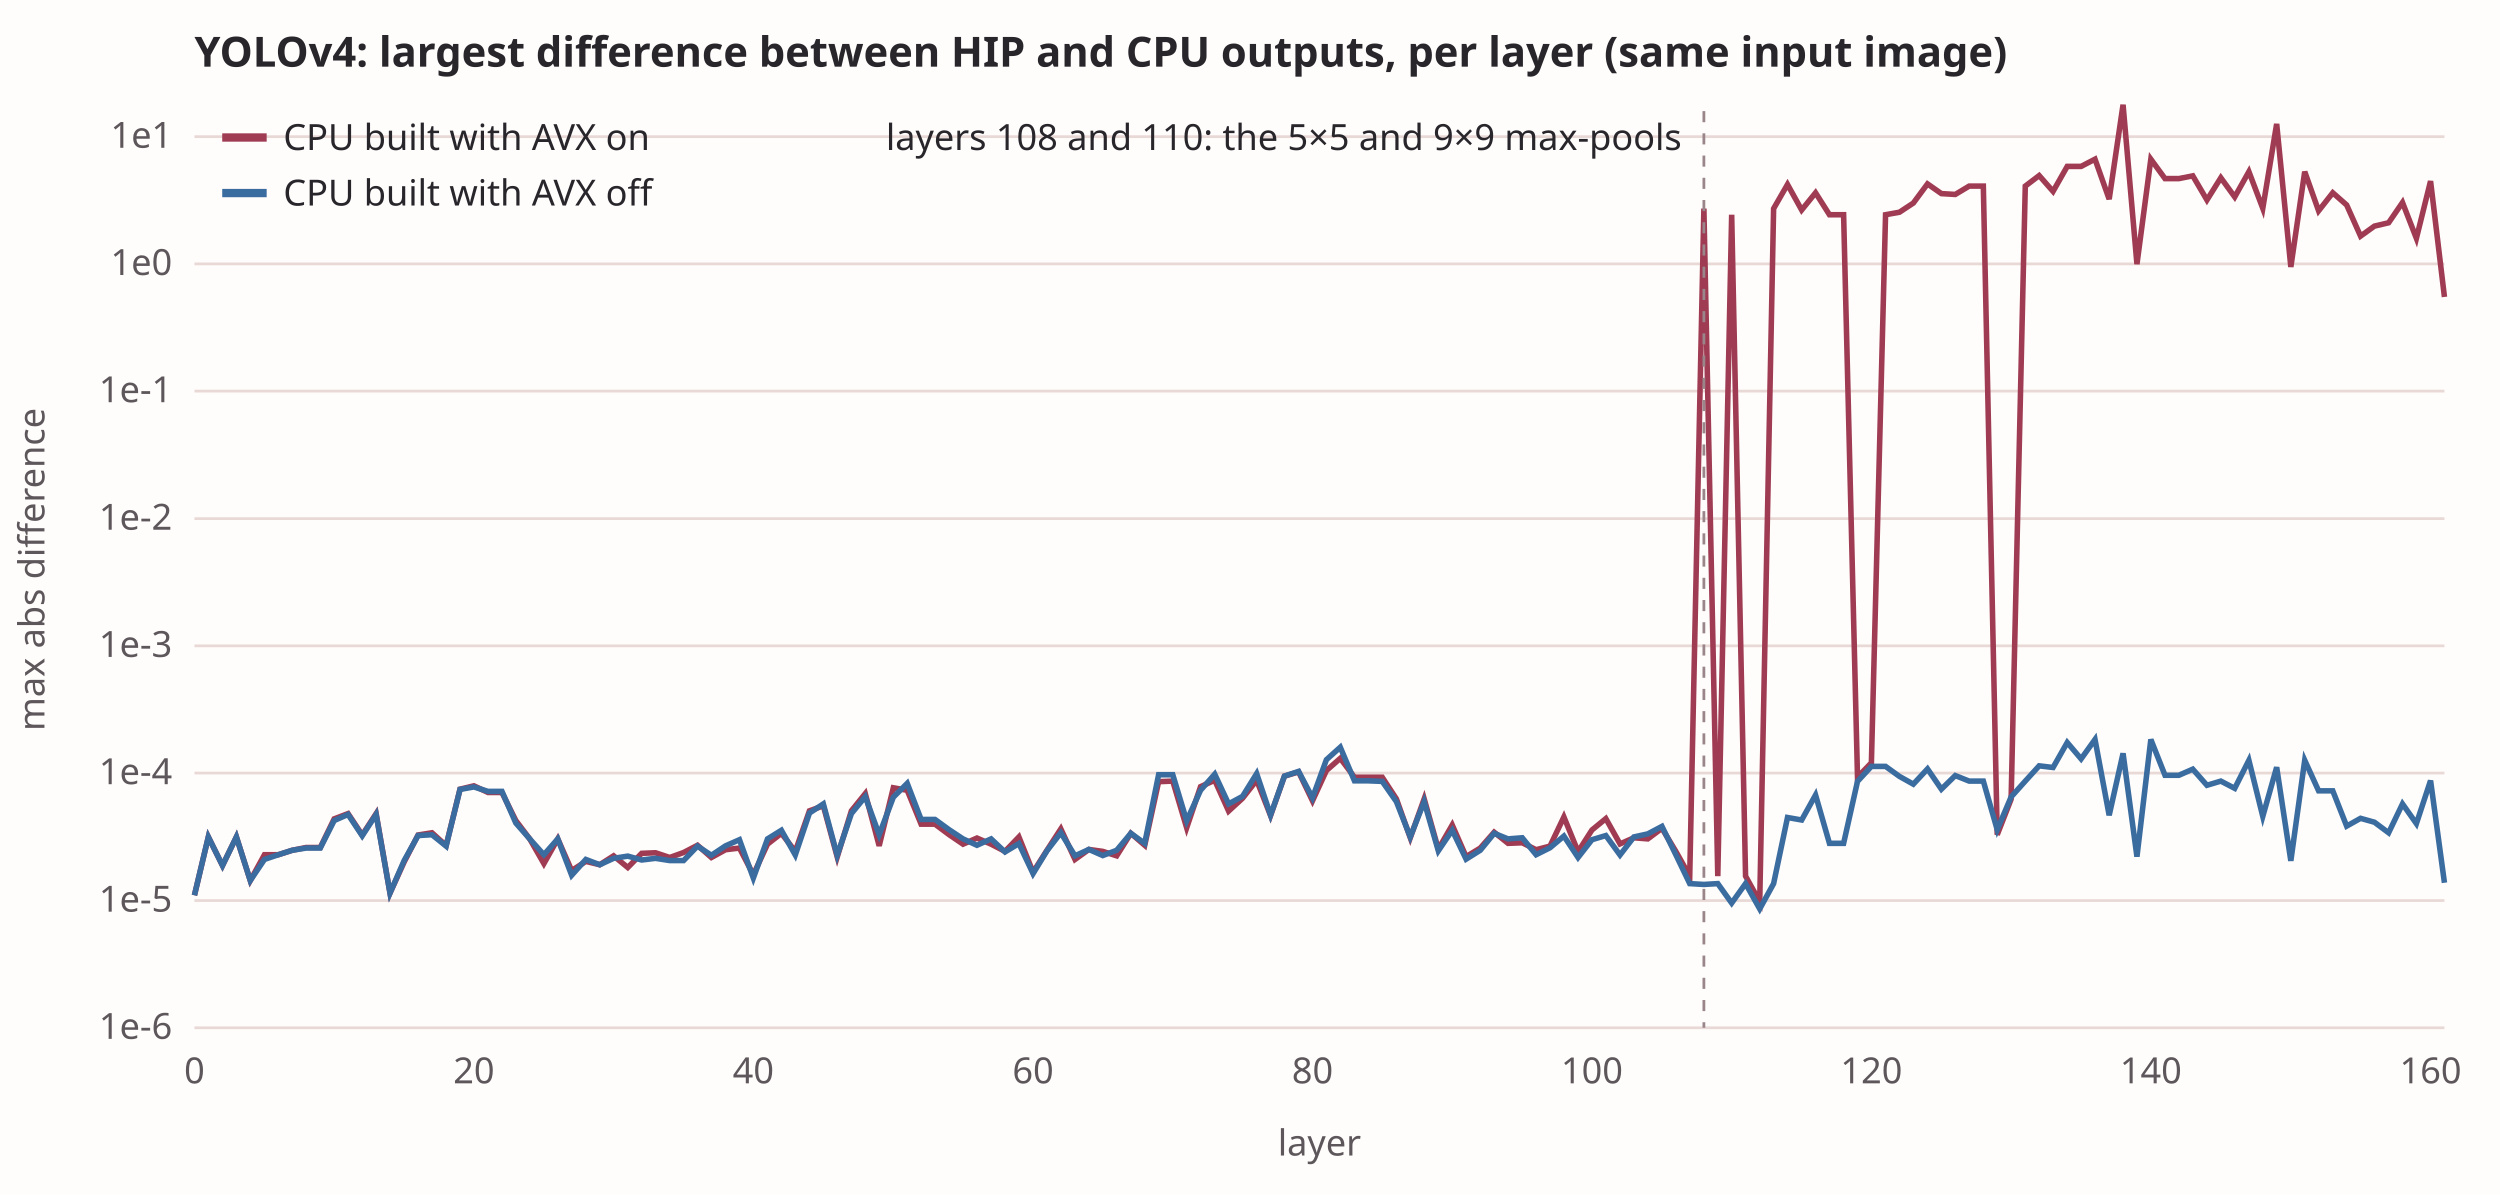
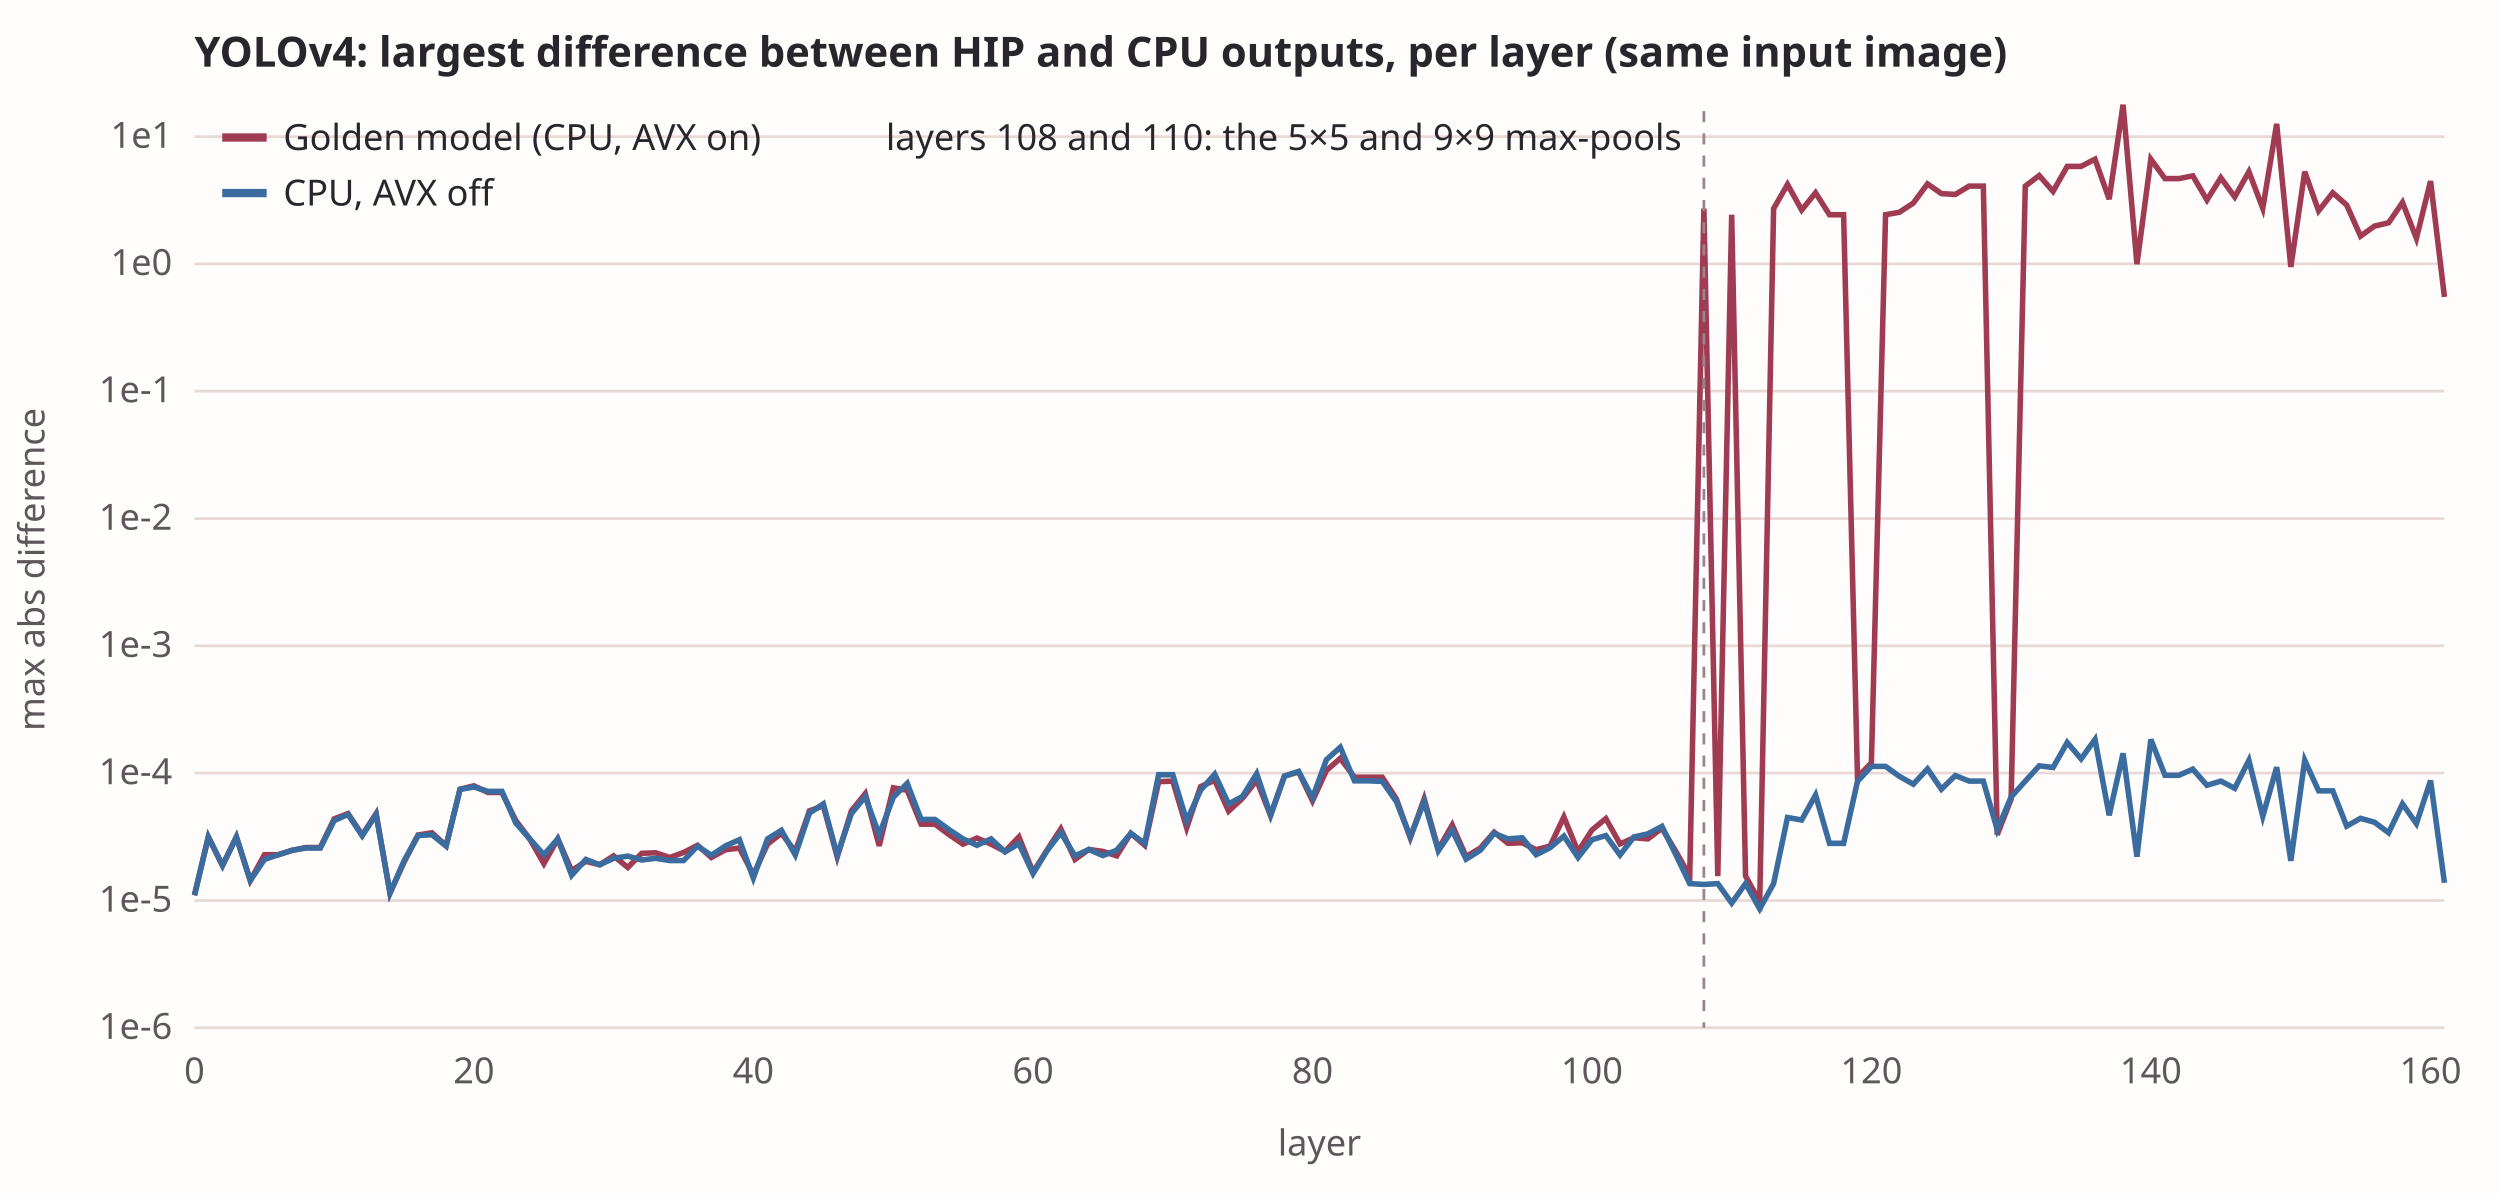
<svg xmlns="http://www.w3.org/2000/svg" viewBox="0 0 900 430" width="900" height="430" font-family="system-ui,sans-serif" font-size="13">
  <rect width="900" height="430" fill="#fffdfb" />
  <text x="70" y="24" font-size="15" fill="#28262b" font-weight="600">YOLOv4: largest difference between HIP and CPU outputs, per layer (same input image)</text>
  <line x1="70" y1="370.0" x2="880" y2="370.0" stroke="#e9d9d6" />
  <text x="62" y="374.0" text-anchor="end" fill="#5d565b">1e-6</text>
  <line x1="70" y1="324.2" x2="880" y2="324.2" stroke="#e9d9d6" />
  <text x="62" y="328.2" text-anchor="end" fill="#5d565b">1e-5</text>
  <line x1="70" y1="278.3" x2="880" y2="278.3" stroke="#e9d9d6" />
  <text x="62" y="282.3" text-anchor="end" fill="#5d565b">1e-4</text>
  <line x1="70" y1="232.5" x2="880" y2="232.5" stroke="#e9d9d6" />
  <text x="62" y="236.5" text-anchor="end" fill="#5d565b">1e-3</text>
  <line x1="70" y1="186.7" x2="880" y2="186.7" stroke="#e9d9d6" />
  <text x="62" y="190.7" text-anchor="end" fill="#5d565b">1e-2</text>
  <line x1="70" y1="140.8" x2="880" y2="140.8" stroke="#e9d9d6" />
  <text x="62" y="144.8" text-anchor="end" fill="#5d565b">1e-1</text>
  <line x1="70" y1="95.0" x2="880" y2="95.0" stroke="#e9d9d6" />
  <text x="62" y="99.0" text-anchor="end" fill="#5d565b">1e0</text>
  <line x1="70" y1="49.2" x2="880" y2="49.2" stroke="#e9d9d6" />
  <text x="62" y="53.2" text-anchor="end" fill="#5d565b">1e1</text>
  <text x="70.0" y="390" text-anchor="middle" fill="#5d565b">0</text>
  <text x="170.6" y="390" text-anchor="middle" fill="#5d565b">20</text>
  <text x="271.2" y="390" text-anchor="middle" fill="#5d565b">40</text>
  <text x="371.9" y="390" text-anchor="middle" fill="#5d565b">60</text>
  <text x="472.5" y="390" text-anchor="middle" fill="#5d565b">80</text>
  <text x="573.1" y="390" text-anchor="middle" fill="#5d565b">100</text>
  <text x="673.7" y="390" text-anchor="middle" fill="#5d565b">120</text>
  <text x="774.3" y="390" text-anchor="middle" fill="#5d565b">140</text>
  <text x="875.0" y="390" text-anchor="middle" fill="#5d565b">160</text>
  <text x="475" y="416" text-anchor="middle" fill="#5d565b">layer</text>
  <text x="16" y="205" transform="rotate(-90 16 205)" text-anchor="middle" fill="#5d565b">max abs difference</text>
  <path d="M70.0,322.3 L75.0,301.3 L80.1,311.6 L85.1,301.3 L90.1,317.0 L95.2,307.7 L100.2,307.7 L105.2,306.1 L110.2,305.1 L115.3,305.1 L120.3,294.8 L125.3,292.9 L130.4,300.6 L135.4,292.9 L140.4,321.5 L145.5,310.3 L150.5,300.6 L155.5,299.8 L160.6,304.4 L165.6,284.1 L170.6,282.9 L175.7,285.3 L180.7,285.3 L185.7,295.4 L190.7,302.0 L195.8,310.9 L200.8,302.0 L205.8,313.4 L210.9,310.1 L215.9,311.3 L220.9,308.1 L226.0,312.3 L231.0,307.2 L236.0,307.0 L241.1,308.7 L246.1,306.9 L251.1,304.3 L256.1,308.7 L261.2,305.9 L266.2,305.3 L271.2,314.9 L276.3,303.9 L281.3,300.0 L286.3,306.5 L291.4,291.9 L296.4,290.1 L301.4,308.5 L306.5,291.9 L311.5,285.7 L316.5,304.5 L321.6,283.6 L326.6,284.5 L331.6,296.7 L336.6,296.7 L341.7,300.5 L346.7,303.9 L351.7,301.7 L356.8,303.9 L361.8,306.5 L366.8,301.3 L371.9,314.0 L376.9,306.1 L381.9,298.4 L387.0,309.4 L392.0,305.8 L397.0,306.5 L402.0,308.1 L407.1,300.0 L412.1,304.3 L417.1,281.4 L422.2,281.2 L427.2,298.0 L432.2,283.2 L437.3,280.9 L442.3,292.0 L447.3,287.4 L452.4,280.9 L457.4,293.6 L462.4,279.4 L467.5,277.9 L472.5,288.3 L477.5,277.4 L482.5,273.0 L487.6,279.8 L492.6,279.8 L497.6,279.8 L502.7,287.6 L507.7,301.6 L512.7,287.6 L517.8,305.7 L522.8,297.0 L527.8,308.4 L532.9,305.3 L537.9,299.6 L542.9,303.6 L548.0,303.4 L553.0,305.9 L558.0,304.6 L563.0,294.1 L568.1,306.6 L573.1,298.8 L578.1,294.7 L583.2,303.8 L588.2,301.6 L593.2,302.0 L598.3,298.2 L603.3,306.5 L608.3,315.4 L613.4,75.1 L618.4,315.4 L623.4,77.3 L628.4,315.4 L633.5,324.6 L638.5,75.1 L643.5,66.4 L648.6,75.6 L653.6,69.4 L658.6,77.3 L663.7,77.3 L668.7,279.8 L673.7,274.6 L678.8,77.3 L683.8,76.4 L688.8,73.1 L693.9,66.2 L698.9,69.7 L703.9,70.0 L708.9,67.0 L714.0,67.0 L719.0,300.5 L724.0,287.7 L729.1,67.0 L734.1,63.2 L739.1,68.9 L744.2,59.9 L749.2,59.9 L754.2,57.3 L759.3,71.7 L764.3,37.7 L769.3,95.1 L774.3,57.3 L779.4,64.3 L784.4,64.3 L789.4,63.3 L794.5,72.0 L799.5,64.0 L804.5,70.9 L809.6,61.8 L814.6,75.0 L819.6,44.6 L824.7,96.1 L829.7,61.8 L834.7,75.9 L839.8,69.4 L844.8,73.8 L849.8,85.0 L854.8,81.4 L859.9,80.2 L864.9,72.9 L869.9,85.8 L875.0,65.2 L880.0,106.9" fill="none" stroke="#9f3b52" stroke-width="2" />
  <path d="M70.0,322.3 L75.0,301.3 L80.1,311.6 L85.1,301.3 L90.1,317.0 L95.2,309.4 L100.2,307.7 L105.2,306.1 L110.2,305.3 L115.3,305.3 L120.3,295.4 L125.3,293.2 L130.4,300.9 L135.4,293.2 L140.4,321.5 L145.5,309.8 L150.5,300.8 L155.5,300.5 L160.6,304.6 L165.6,284.2 L170.6,283.3 L175.7,284.9 L180.7,284.9 L185.7,296.3 L190.7,302.0 L195.8,307.7 L200.8,302.0 L205.8,315.1 L210.9,309.4 L215.9,311.3 L220.9,309.0 L226.0,308.2 L231.0,309.6 L236.0,309.0 L241.1,309.8 L246.1,309.8 L251.1,304.6 L256.1,307.9 L261.2,304.5 L266.2,302.3 L271.2,316.1 L276.3,302.0 L281.3,298.9 L286.3,307.8 L291.4,292.7 L296.4,289.4 L301.4,307.9 L306.5,292.9 L311.5,286.8 L316.5,300.5 L321.6,287.0 L326.6,282.0 L331.6,295.0 L336.6,295.0 L341.7,298.7 L346.7,302.0 L351.7,304.3 L356.8,302.0 L361.8,306.7 L366.8,303.7 L371.9,314.5 L376.9,306.3 L381.9,299.8 L387.0,308.1 L392.0,305.8 L397.0,308.0 L402.0,306.1 L407.1,300.0 L412.1,303.6 L417.1,278.9 L422.2,278.9 L427.2,295.5 L432.2,284.5 L437.3,278.7 L442.3,289.4 L447.3,286.7 L452.4,278.5 L457.4,293.4 L462.4,279.4 L467.5,277.7 L472.5,287.2 L477.5,273.5 L482.5,269.0 L487.6,281.1 L492.6,281.1 L497.6,281.3 L502.7,288.6 L507.7,301.3 L512.7,288.6 L517.8,306.3 L522.8,298.9 L527.8,309.3 L532.9,306.1 L537.9,300.0 L542.9,302.0 L548.0,301.6 L553.0,307.7 L558.0,305.2 L563.0,301.0 L568.1,308.7 L573.1,302.3 L578.1,300.8 L583.2,307.8 L588.2,301.3 L593.2,300.2 L598.3,297.5 L603.3,307.7 L608.3,318.1 L613.4,318.4 L618.4,318.1 L623.4,325.1 L628.4,318.1 L633.5,327.2 L638.5,318.1 L643.5,294.3 L648.6,295.2 L653.6,286.2 L658.6,303.6 L663.7,303.6 L668.7,281.3 L673.7,275.9 L678.8,275.9 L683.8,279.5 L688.8,282.3 L693.9,276.8 L698.9,284.1 L703.9,279.2 L708.9,281.2 L714.0,281.2 L719.0,298.7 L724.0,286.9 L729.1,281.2 L734.1,275.7 L739.1,276.3 L744.2,267.3 L749.2,273.2 L754.2,266.2 L759.3,293.5 L764.3,271.2 L769.3,308.4 L774.3,266.2 L779.4,279.1 L784.4,279.1 L789.4,276.9 L794.5,282.7 L799.5,281.2 L804.5,283.8 L809.6,273.7 L814.6,293.9 L819.6,276.2 L824.7,309.9 L829.7,273.7 L834.7,284.7 L839.8,284.7 L844.8,297.4 L849.8,294.6 L854.8,296.0 L859.9,299.8 L864.9,289.4 L869.9,296.5 L875.0,281.0 L880.0,317.8" fill="none" stroke="#3b6c9f" stroke-width="2" />
  <line x1="613.4" y1="40" x2="613.4" y2="370" stroke="#9a858a" stroke-dasharray="4 4" />
  <text x="605.4" y="54" text-anchor="end" fill="#28262b">layers 108 and 110: the 5×5 and 9×9 max-pools</text>
  <rect x="80" y="48" width="16" height="3" fill="#9f3b52" />
-   <text x="102" y="54" fill="#28262b">CPU built with AVX on</text>
+   <text x="102" y="54" fill="#28262b">Golden model (CPU, AVX on)</text>
  <rect x="80" y="68" width="16" height="3" fill="#3b6c9f" />
-   <text x="102" y="74" fill="#28262b">CPU built with AVX off</text>
+   <text x="102" y="74" fill="#28262b">CPU, AVX off</text>
</svg>
